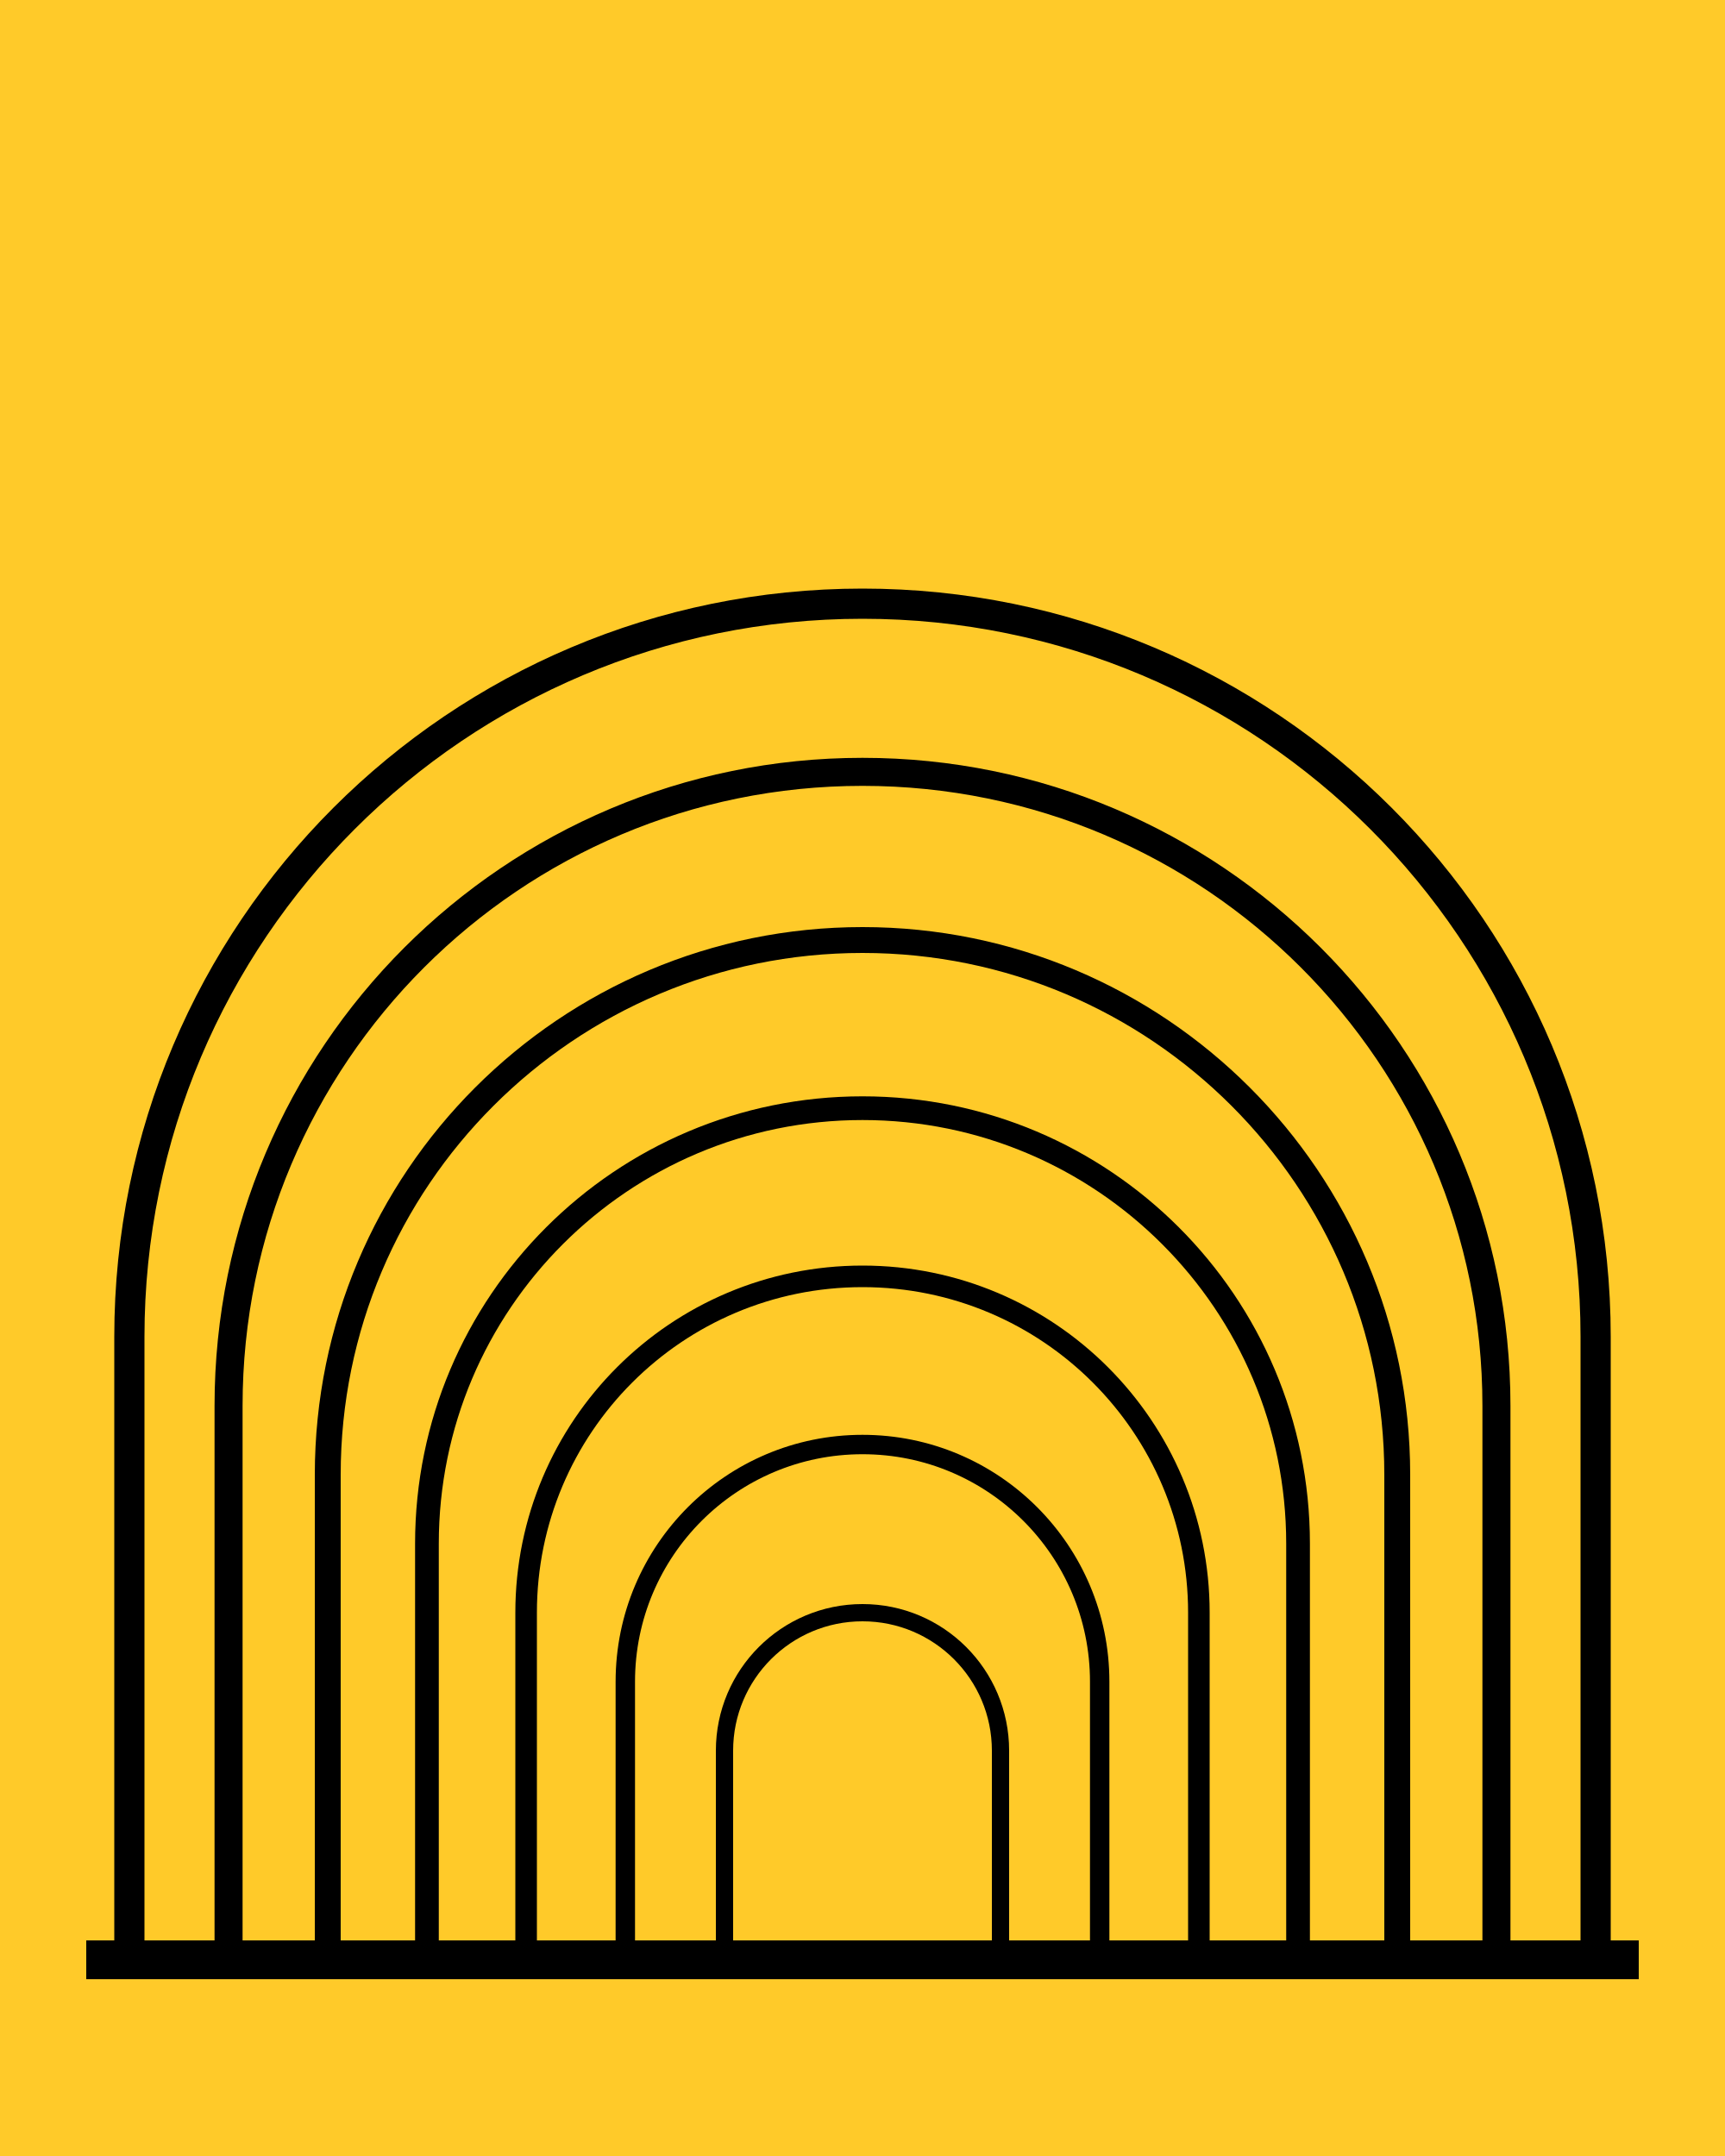
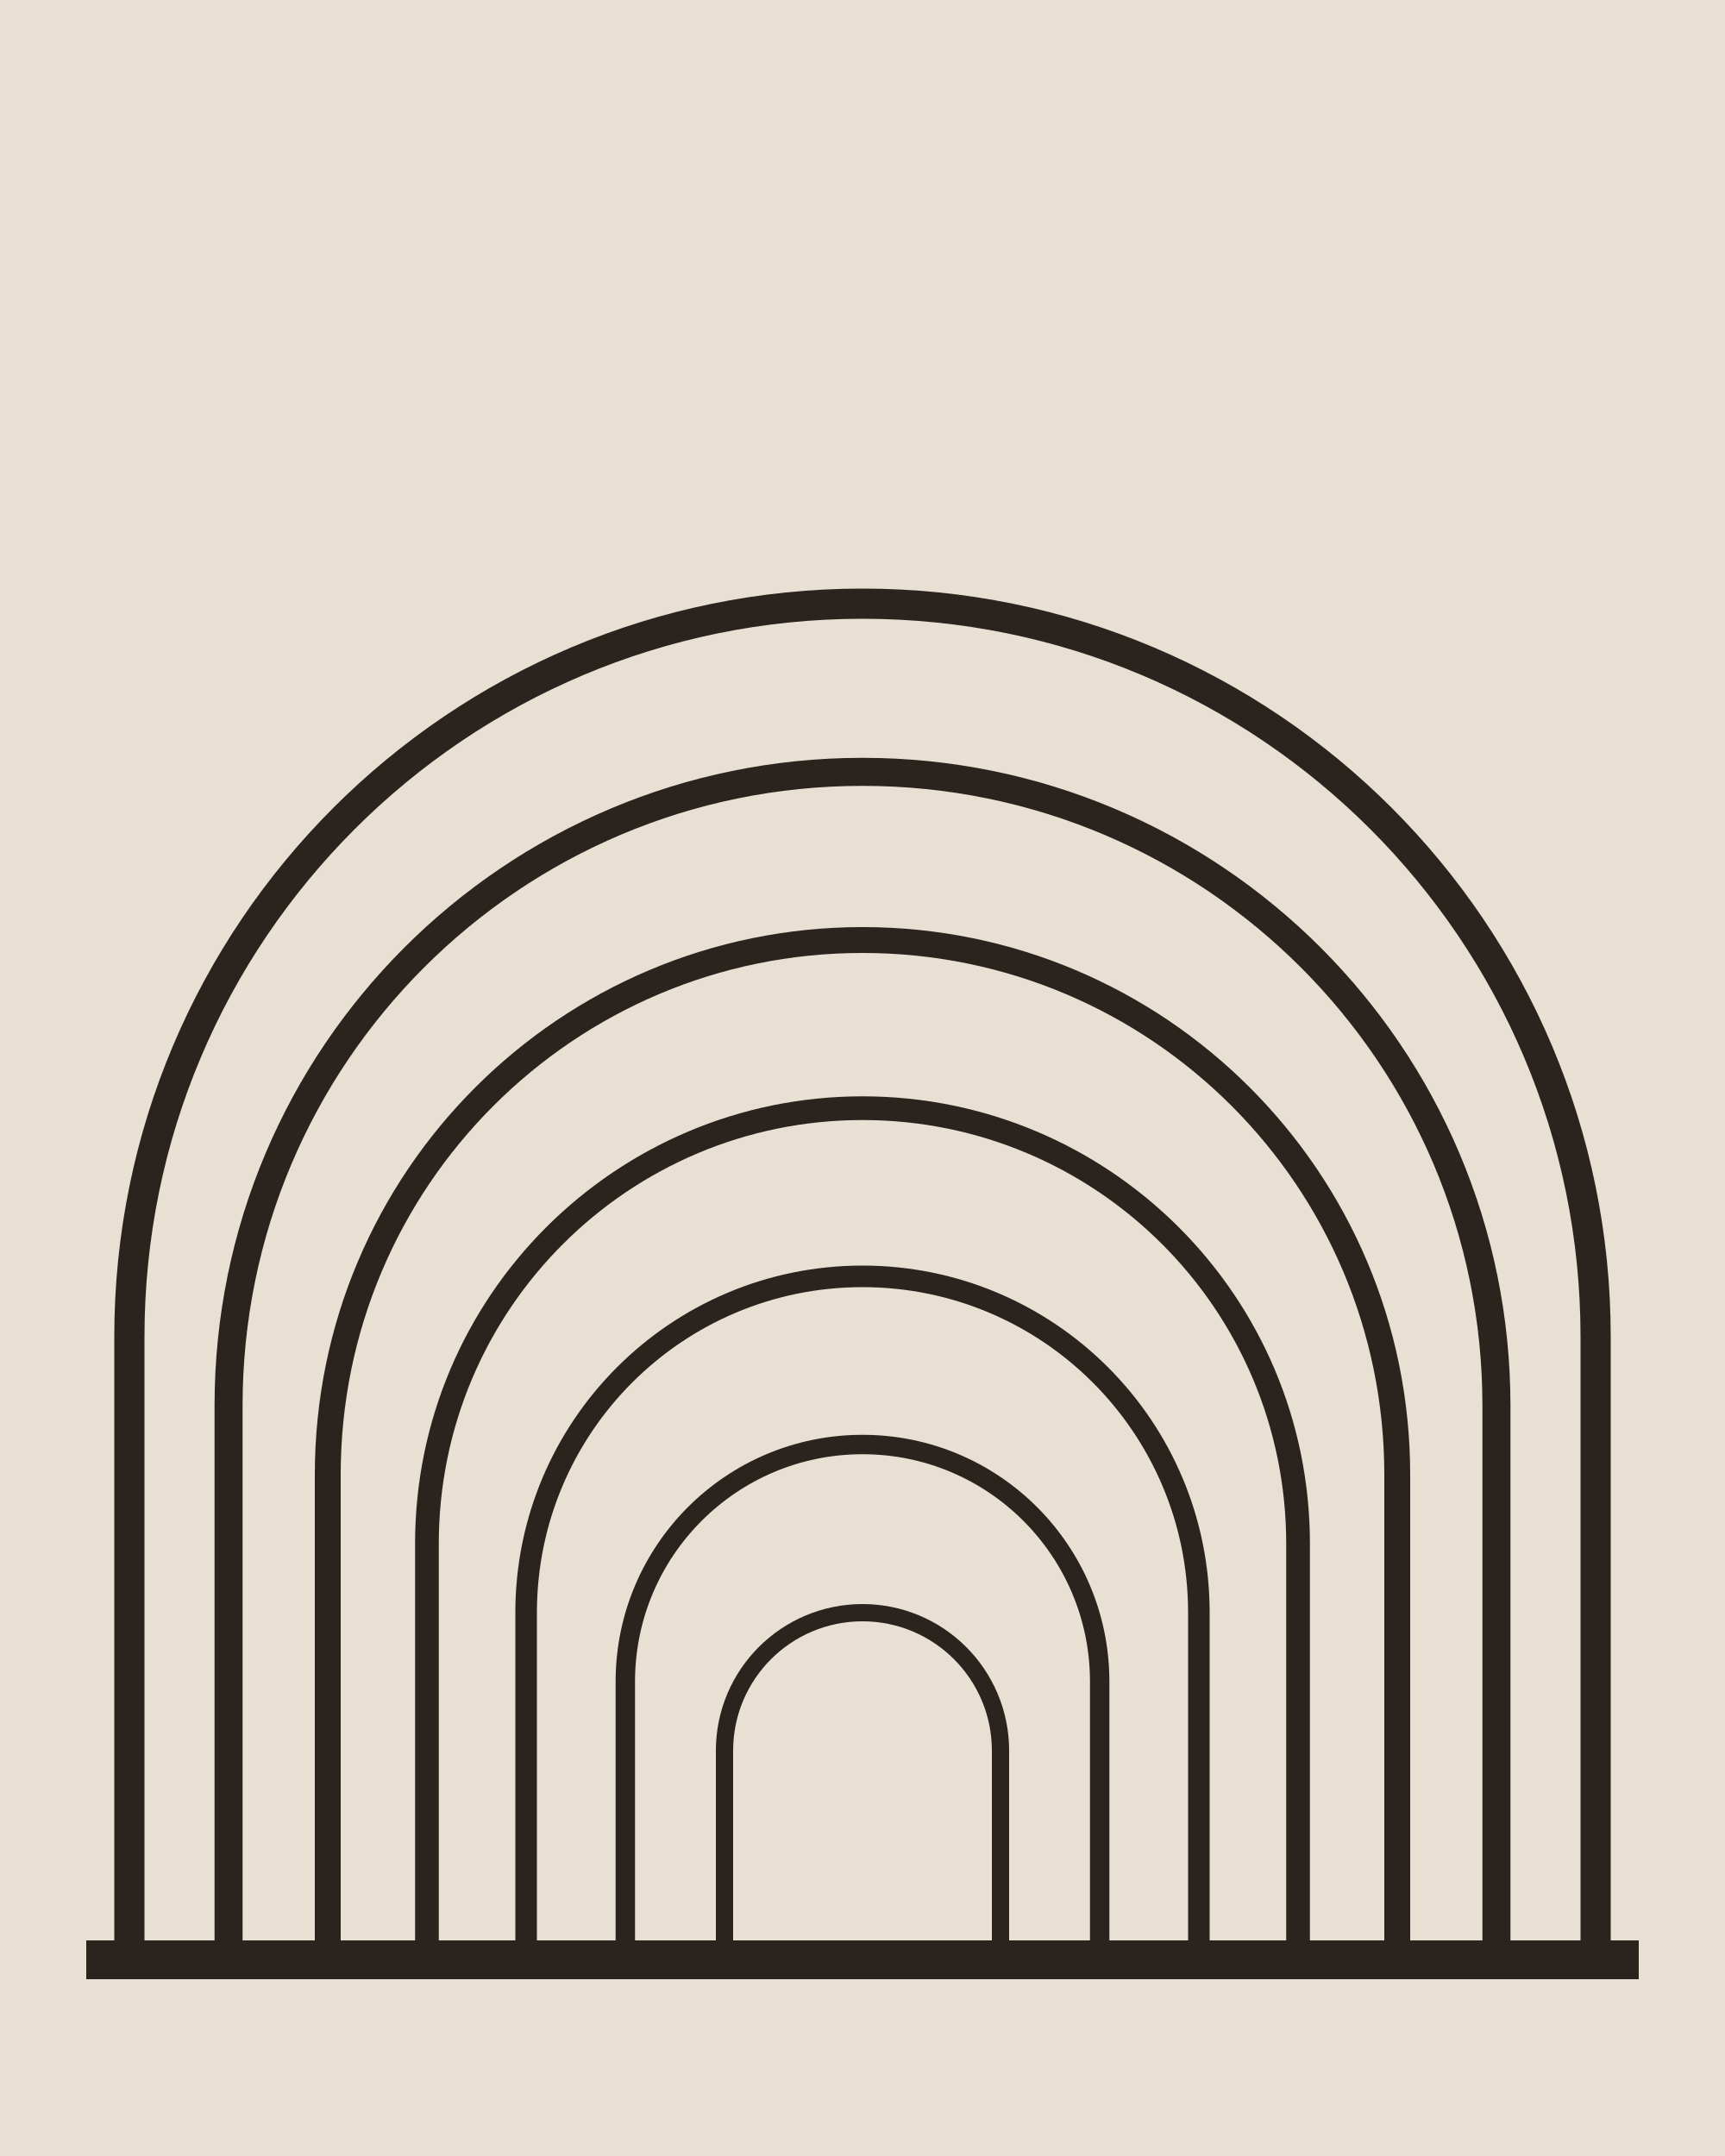
<svg xmlns="http://www.w3.org/2000/svg" viewBox="0 0 800 1000" width="800" height="1000">
-   <rect width="800" height="1000" fill="#ffca29" />
-   <path d="M60 900 V620 A340 340 0 0 1 740 620 V900" fill="none" stroke="#000" stroke-width="14" />
-   <path d="M106 900 V652 A294 294 0 0 1 694 652 V900" fill="none" stroke="#000" stroke-width="13" />
-   <path d="M152 900 V684 A248 248 0 0 1 648 684 V900" fill="none" stroke="#000" stroke-width="12" />
-   <path d="M198 900 V716 A202 202 0 0 1 602 716 V900" fill="none" stroke="#000" stroke-width="11" />
-   <path d="M244 900 V748 A156 156 0 0 1 556 748 V900" fill="none" stroke="#000" stroke-width="10" />
-   <path d="M290 900 V780 A110 110 0 0 1 510 780 V900" fill="none" stroke="#000" stroke-width="9" />
-   <path d="M336 900 V812 A64 64 0 0 1 464 812 V900" fill="none" stroke="#000" stroke-width="8" />
-   <rect x="40" y="900" width="720" height="18" fill="#000" />
+   <rect width="800" height="1000" fill="#e8e0d2" />
+   <path d="M60 900 V620 A340 340 0 0 1 740 620 V900" fill="none" stroke="#2a231e" stroke-width="14" />
+   <path d="M106 900 V652 A294 294 0 0 1 694 652 V900" fill="none" stroke="#2a231e" stroke-width="13" />
+   <path d="M152 900 V684 A248 248 0 0 1 648 684 V900" fill="none" stroke="#2a231e" stroke-width="12" />
+   <path d="M198 900 V716 A202 202 0 0 1 602 716 V900" fill="none" stroke="#2a231e" stroke-width="11" />
+   <path d="M244 900 V748 A156 156 0 0 1 556 748 V900" fill="none" stroke="#2a231e" stroke-width="10" />
+   <path d="M290 900 V780 A110 110 0 0 1 510 780 V900" fill="none" stroke="#2a231e" stroke-width="9" />
+   <path d="M336 900 V812 A64 64 0 0 1 464 812 V900" fill="none" stroke="#2a231e" stroke-width="8" />
+   <rect x="40" y="900" width="720" height="18" fill="#2a231e" />
</svg>
